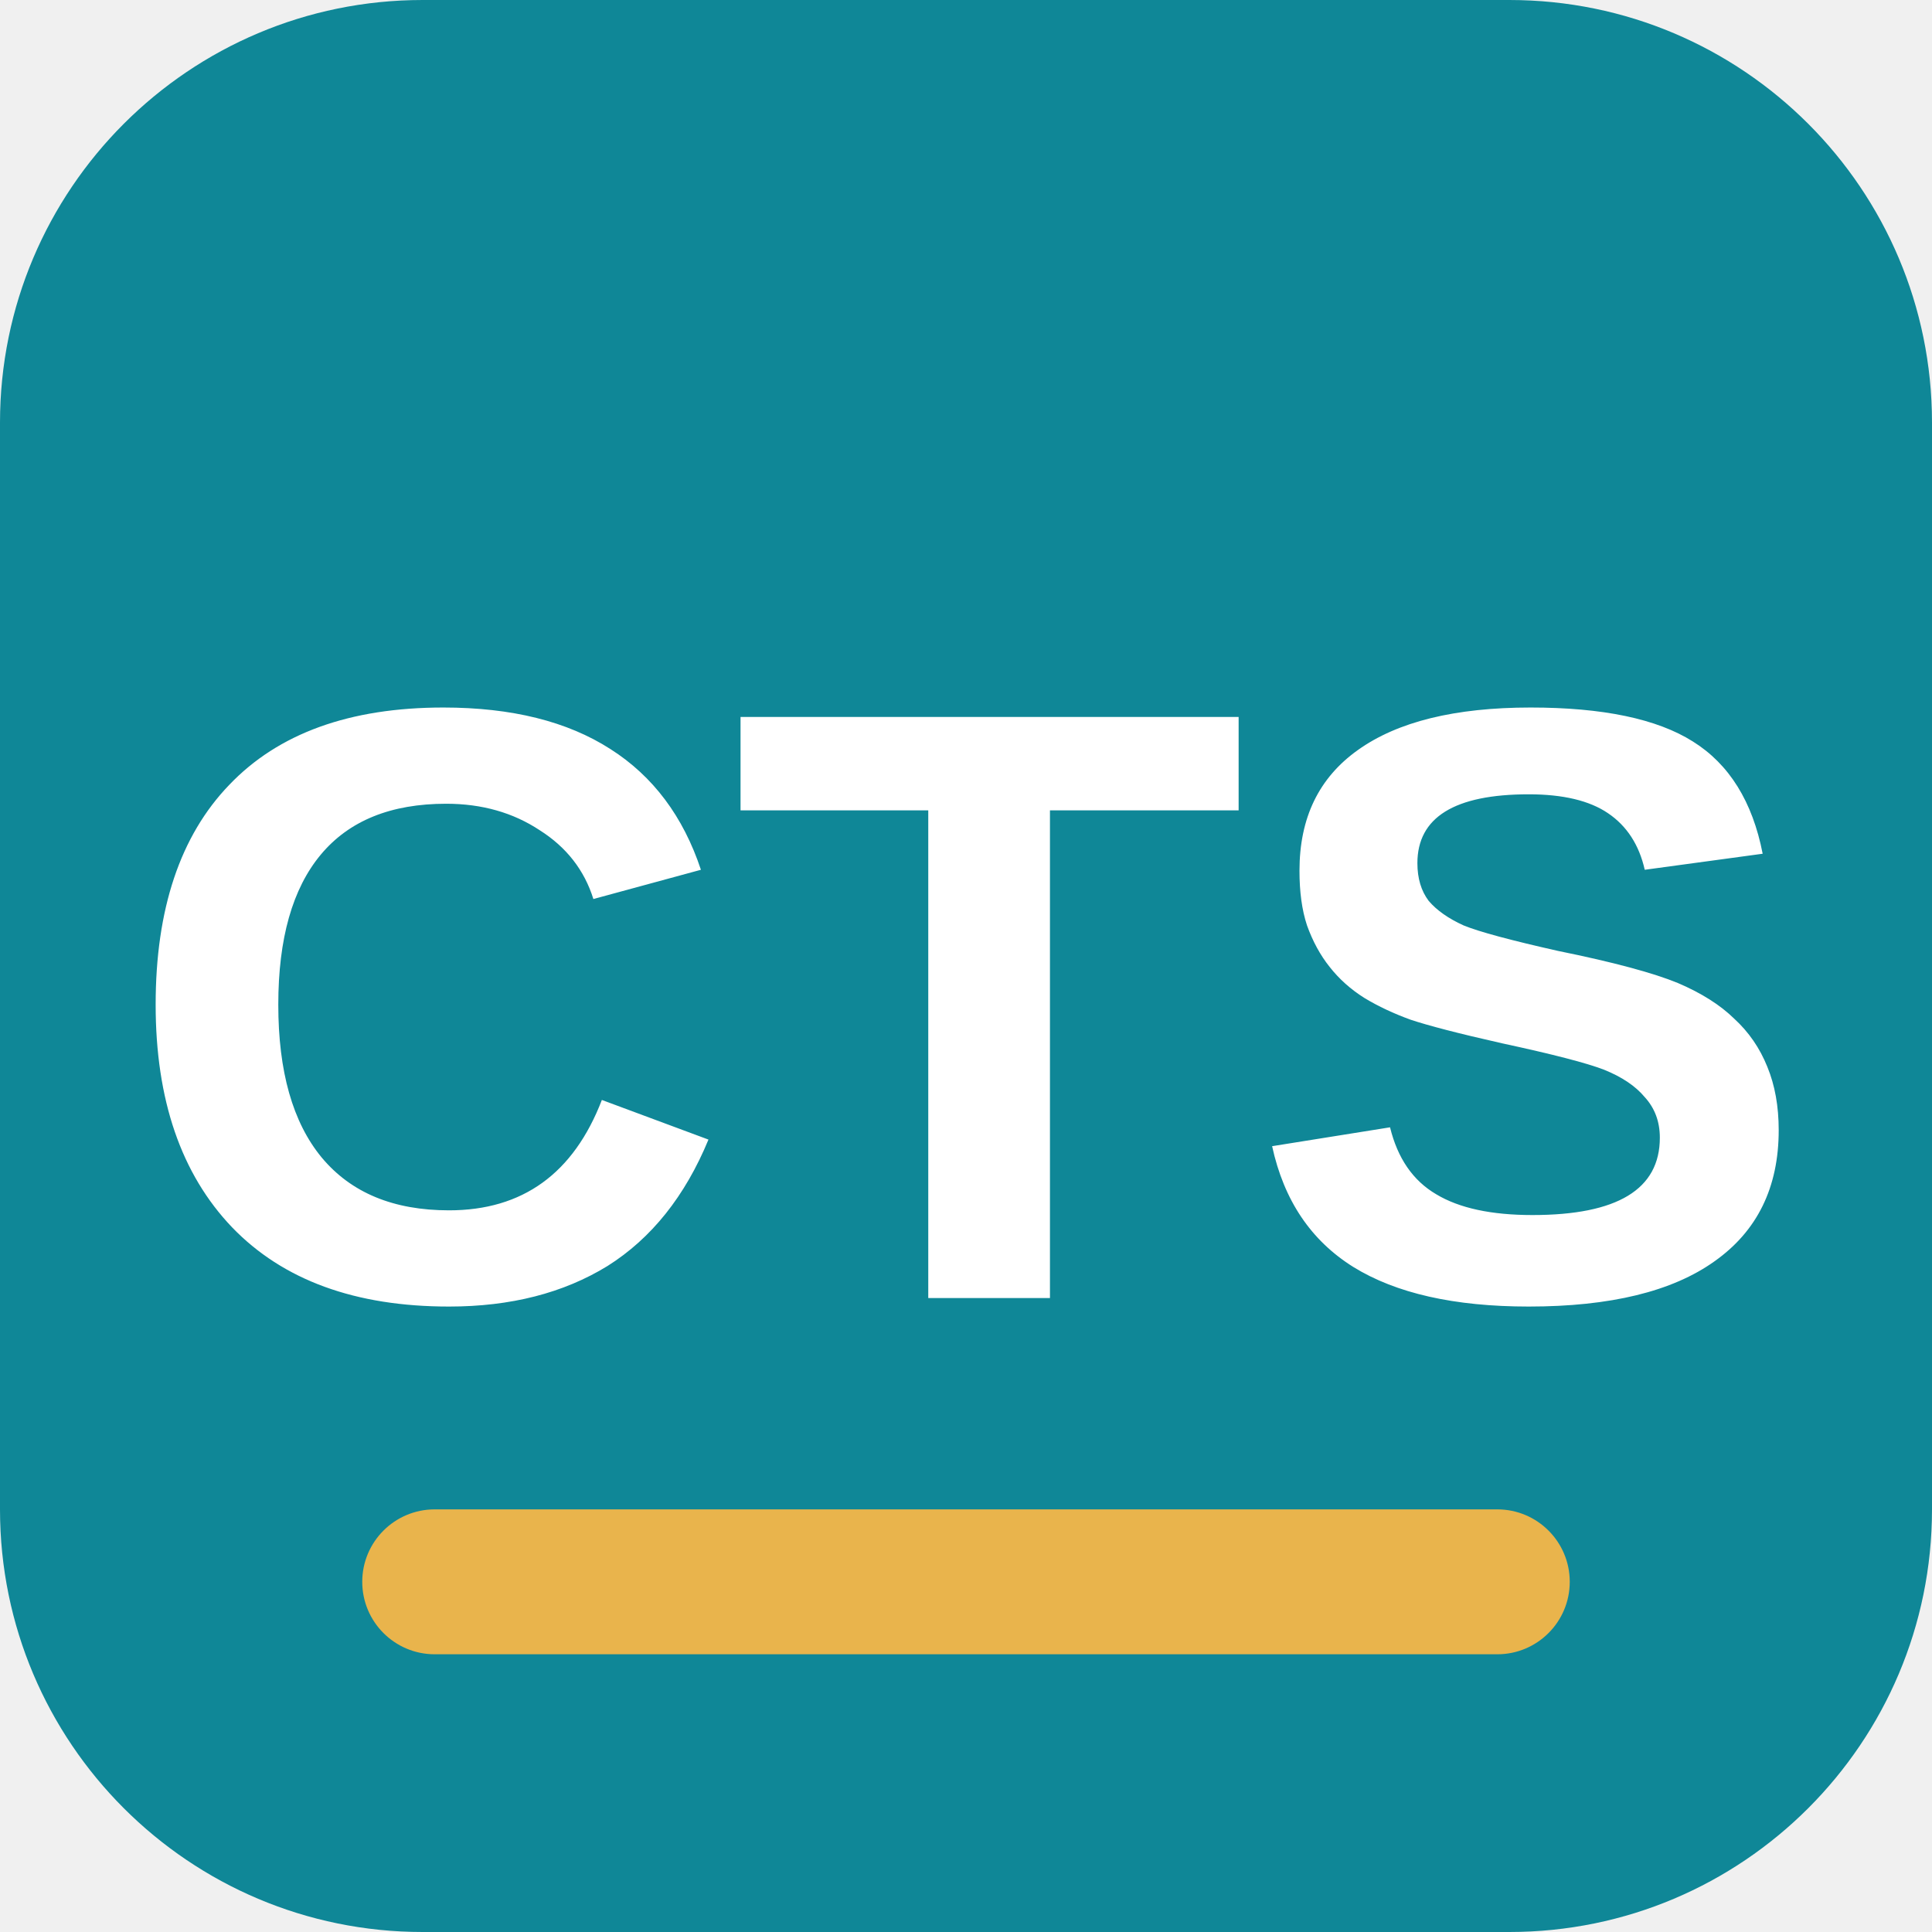
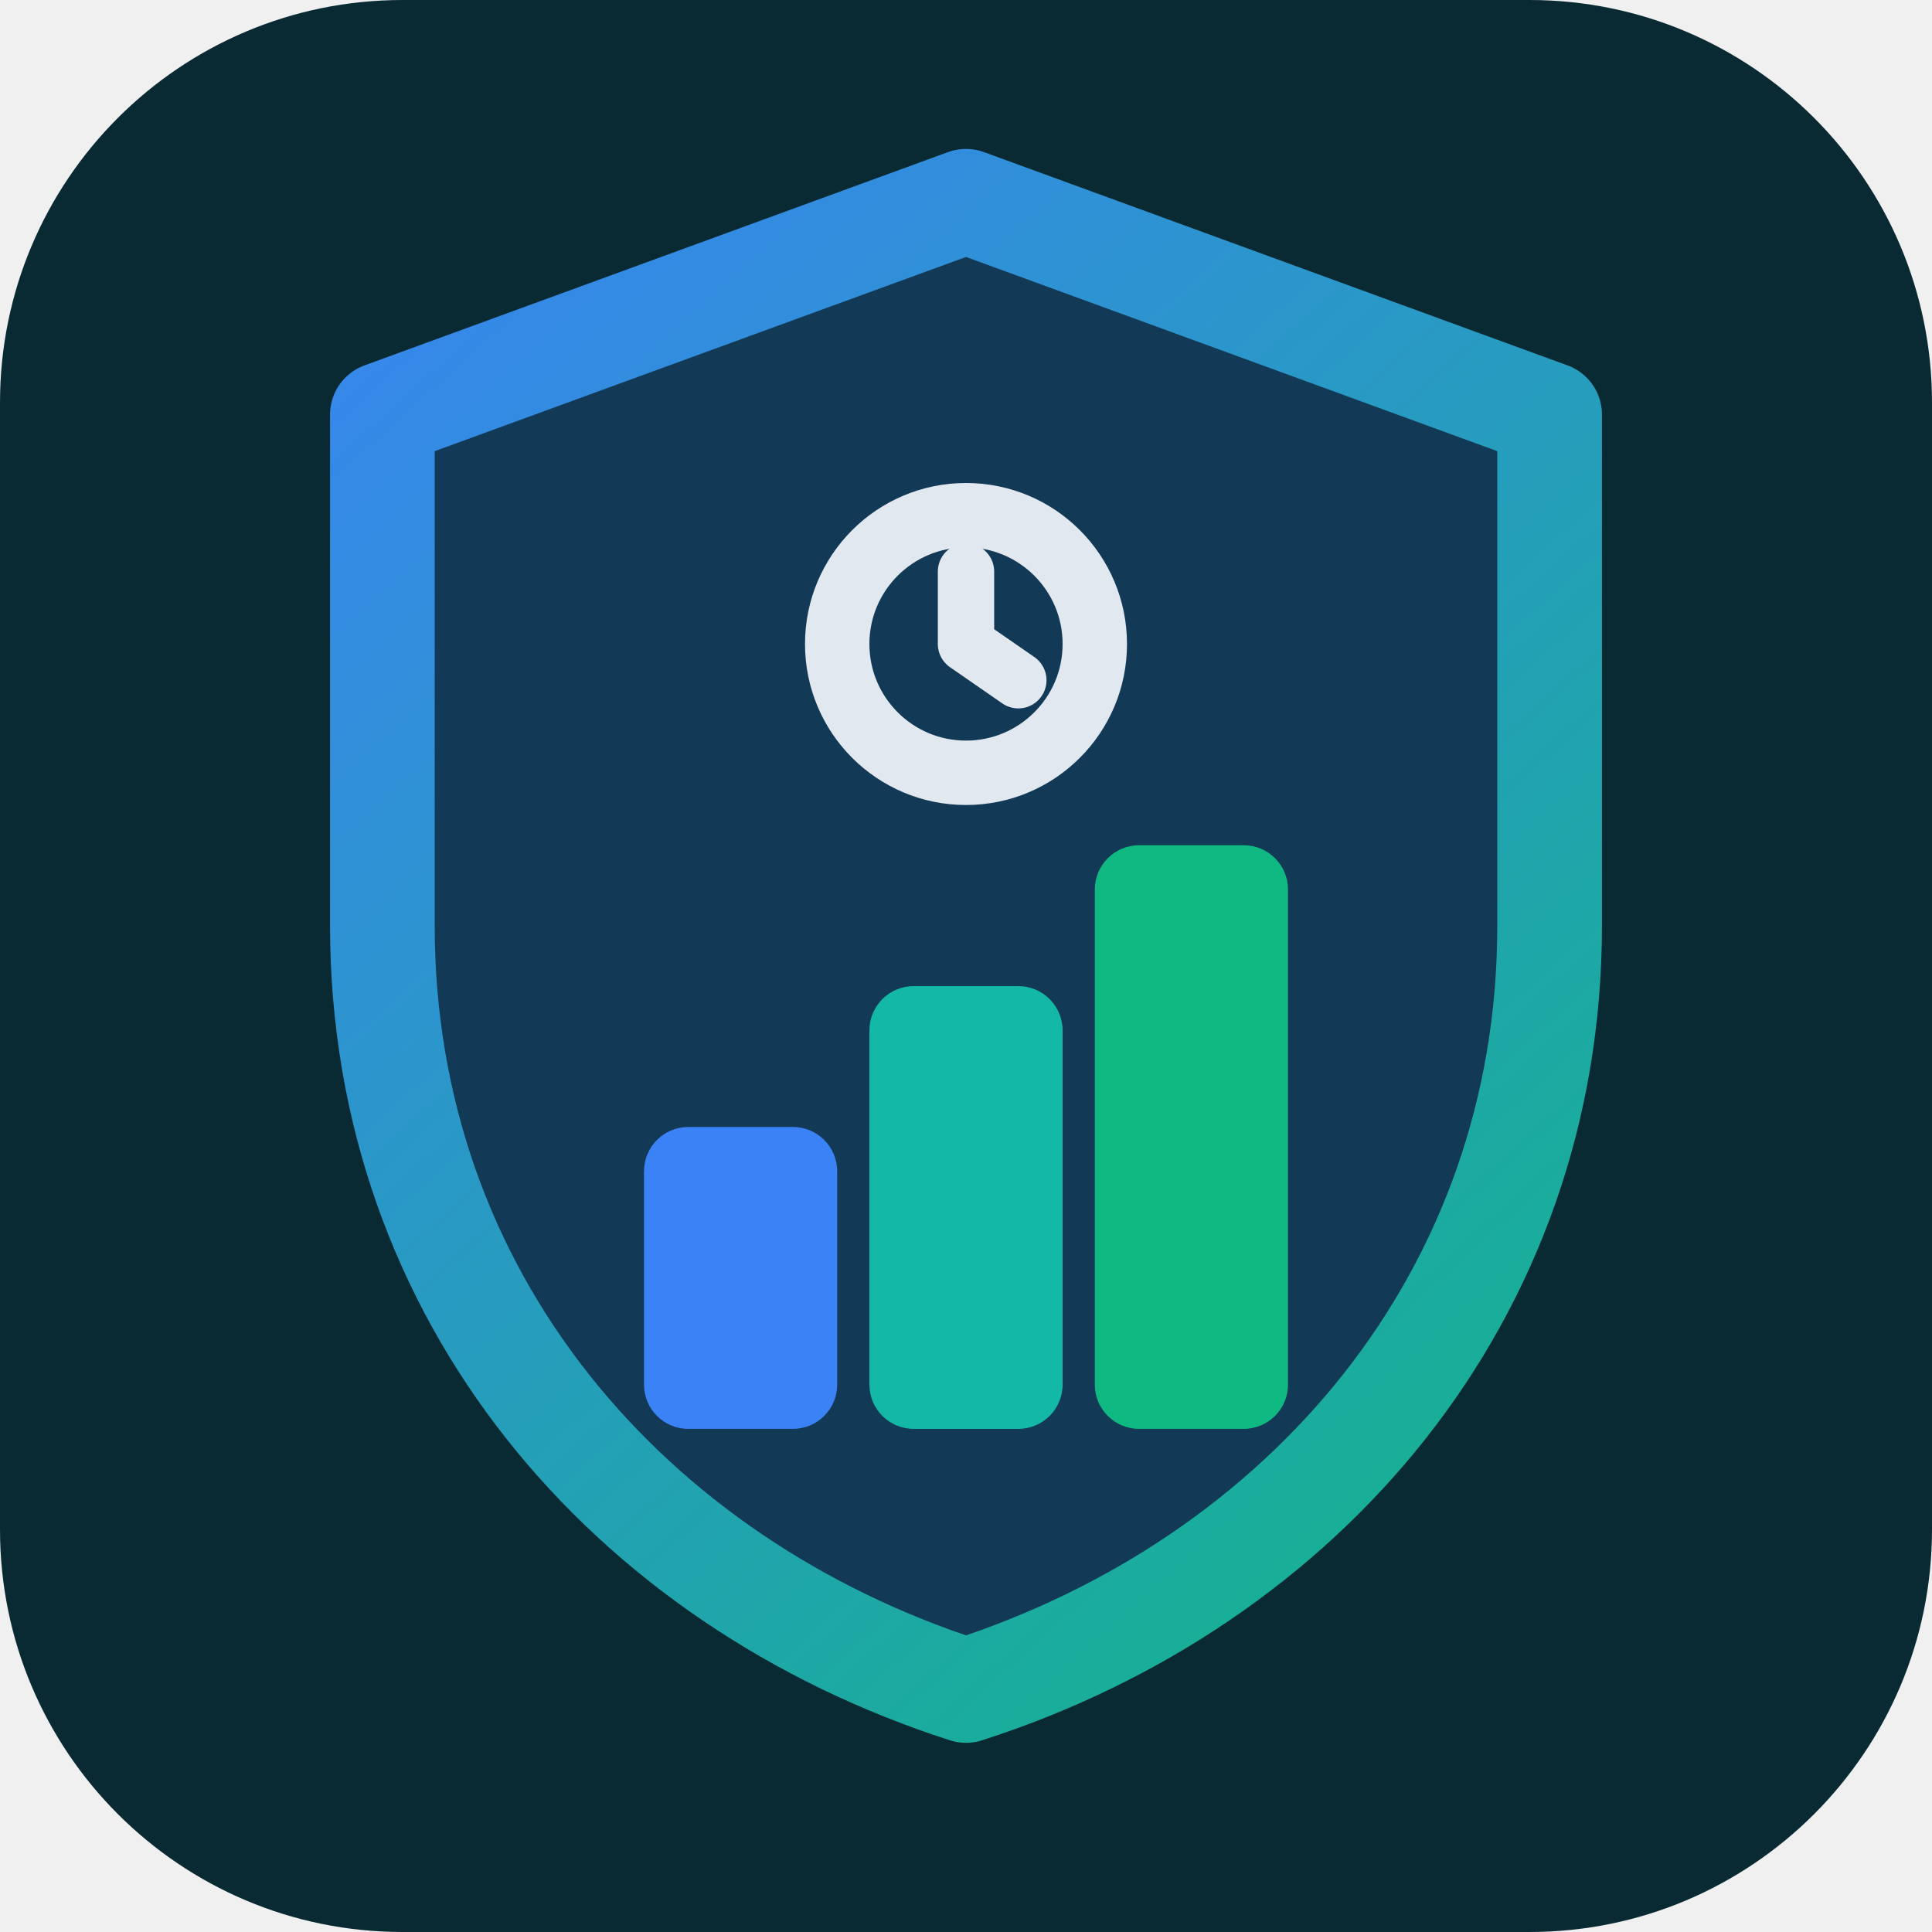
- <svg xmlns="http://www.w3.org/2000/svg" viewBox="0 0 32 32">
-   <rect width="32" height="32" rx="7" fill="#0f8797" />
-   <text x="16" y="21.5" text-anchor="middle" font-family="Arial, sans-serif" font-size="14" font-weight="700" fill="#fff">CTS</text>
-   <rect x="6" y="25" width="20" height="2.4" rx="1.2" fill="#e9b44c" />
+ <svg xmlns="http://www.w3.org/2000/svg" viewBox="0 0 48 48">
+   <defs>
+     <linearGradient id="g" x1="6" y1="4" x2="42" y2="44" gradientUnits="userSpaceOnUse">
+       <stop offset="0" stop-color="#3b82f6" />
+       <stop offset="1" stop-color="#10b981" />
+     </linearGradient>
+   </defs>
+   <rect width="48" height="48" rx="10" fill="#0a2a33" />
+   <path d="M24 5 L38.5 10.3 V23 C38.5 32.2 32.4 39.3 24 42 C15.6 39.3 9.5 32.2 9.5 23 V10.3 Z" fill="#3b82f6" fill-opacity=".18" stroke="url(#g)" stroke-width="2.6" stroke-linejoin="round" />
+   <circle cx="24" cy="16" r="3.2" fill="none" stroke="#e2e8f0" stroke-width="1.6" />
+   <path d="M24 14.2 V16 L25.3 16.9" fill="none" stroke="#e2e8f0" stroke-width="1.4" stroke-linecap="round" stroke-linejoin="round" />
+   <rect x="16" y="28" width="4.8" height="7.5" rx="1.1" fill="#3b82f6" />
+   <rect x="21.6" y="24.5" width="4.8" height="11" rx="1.1" fill="#14b8a6" />
+   <rect x="27.2" y="21" width="4.8" height="14.5" rx="1.1" fill="#10b981" />
</svg>
